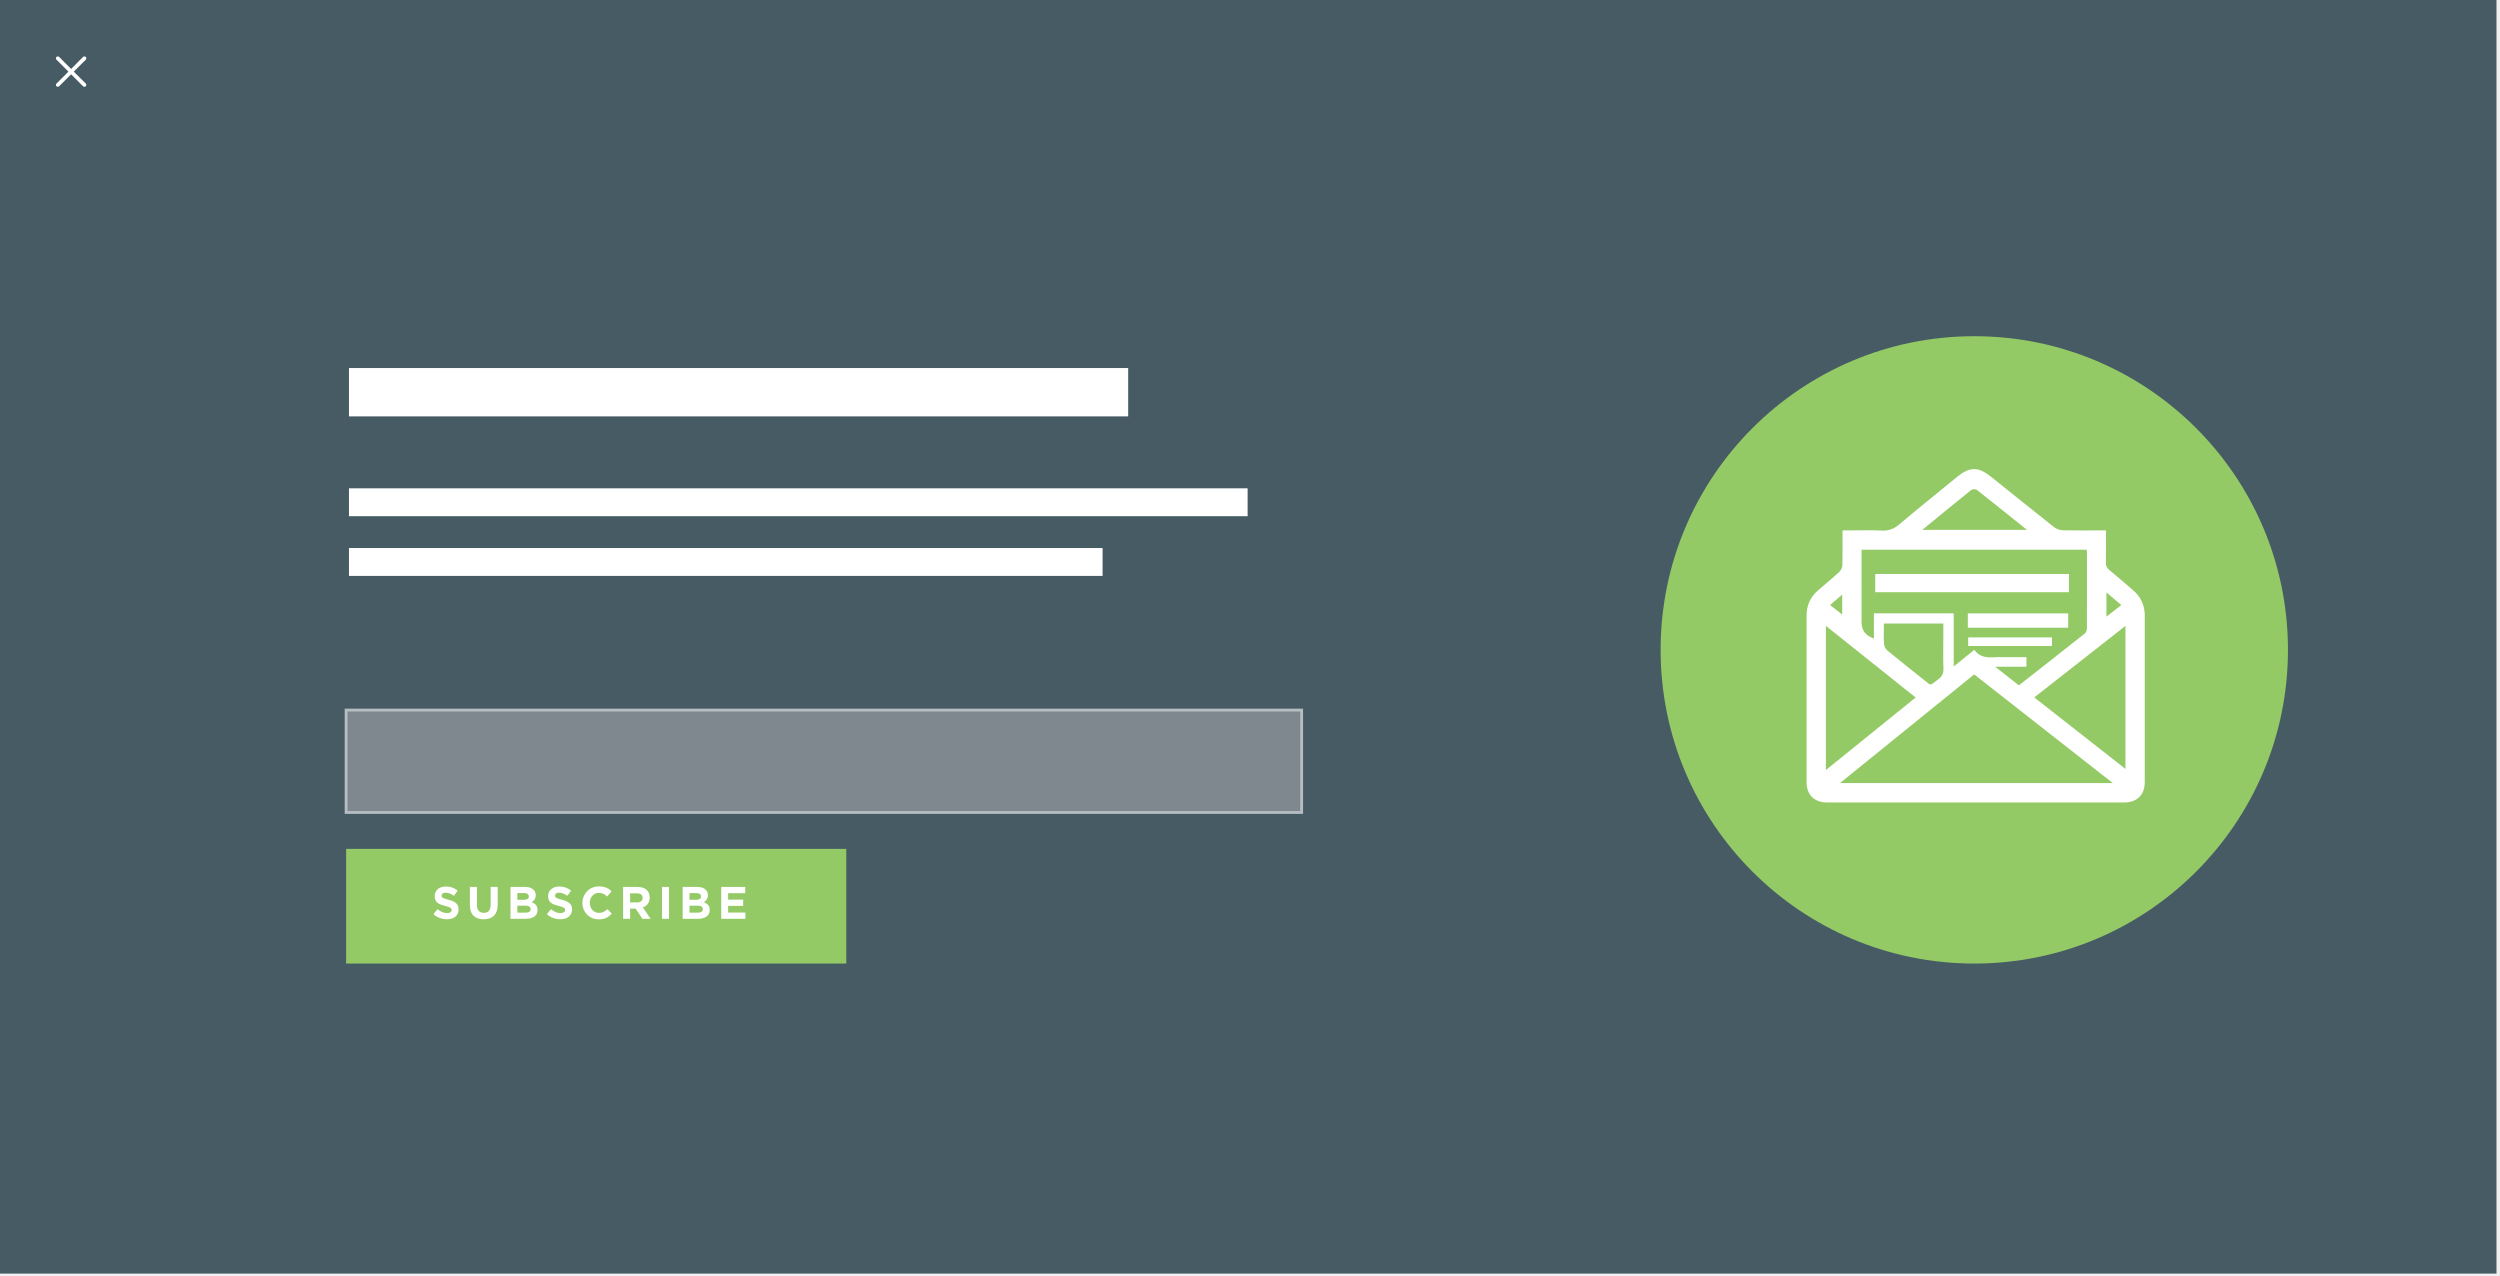
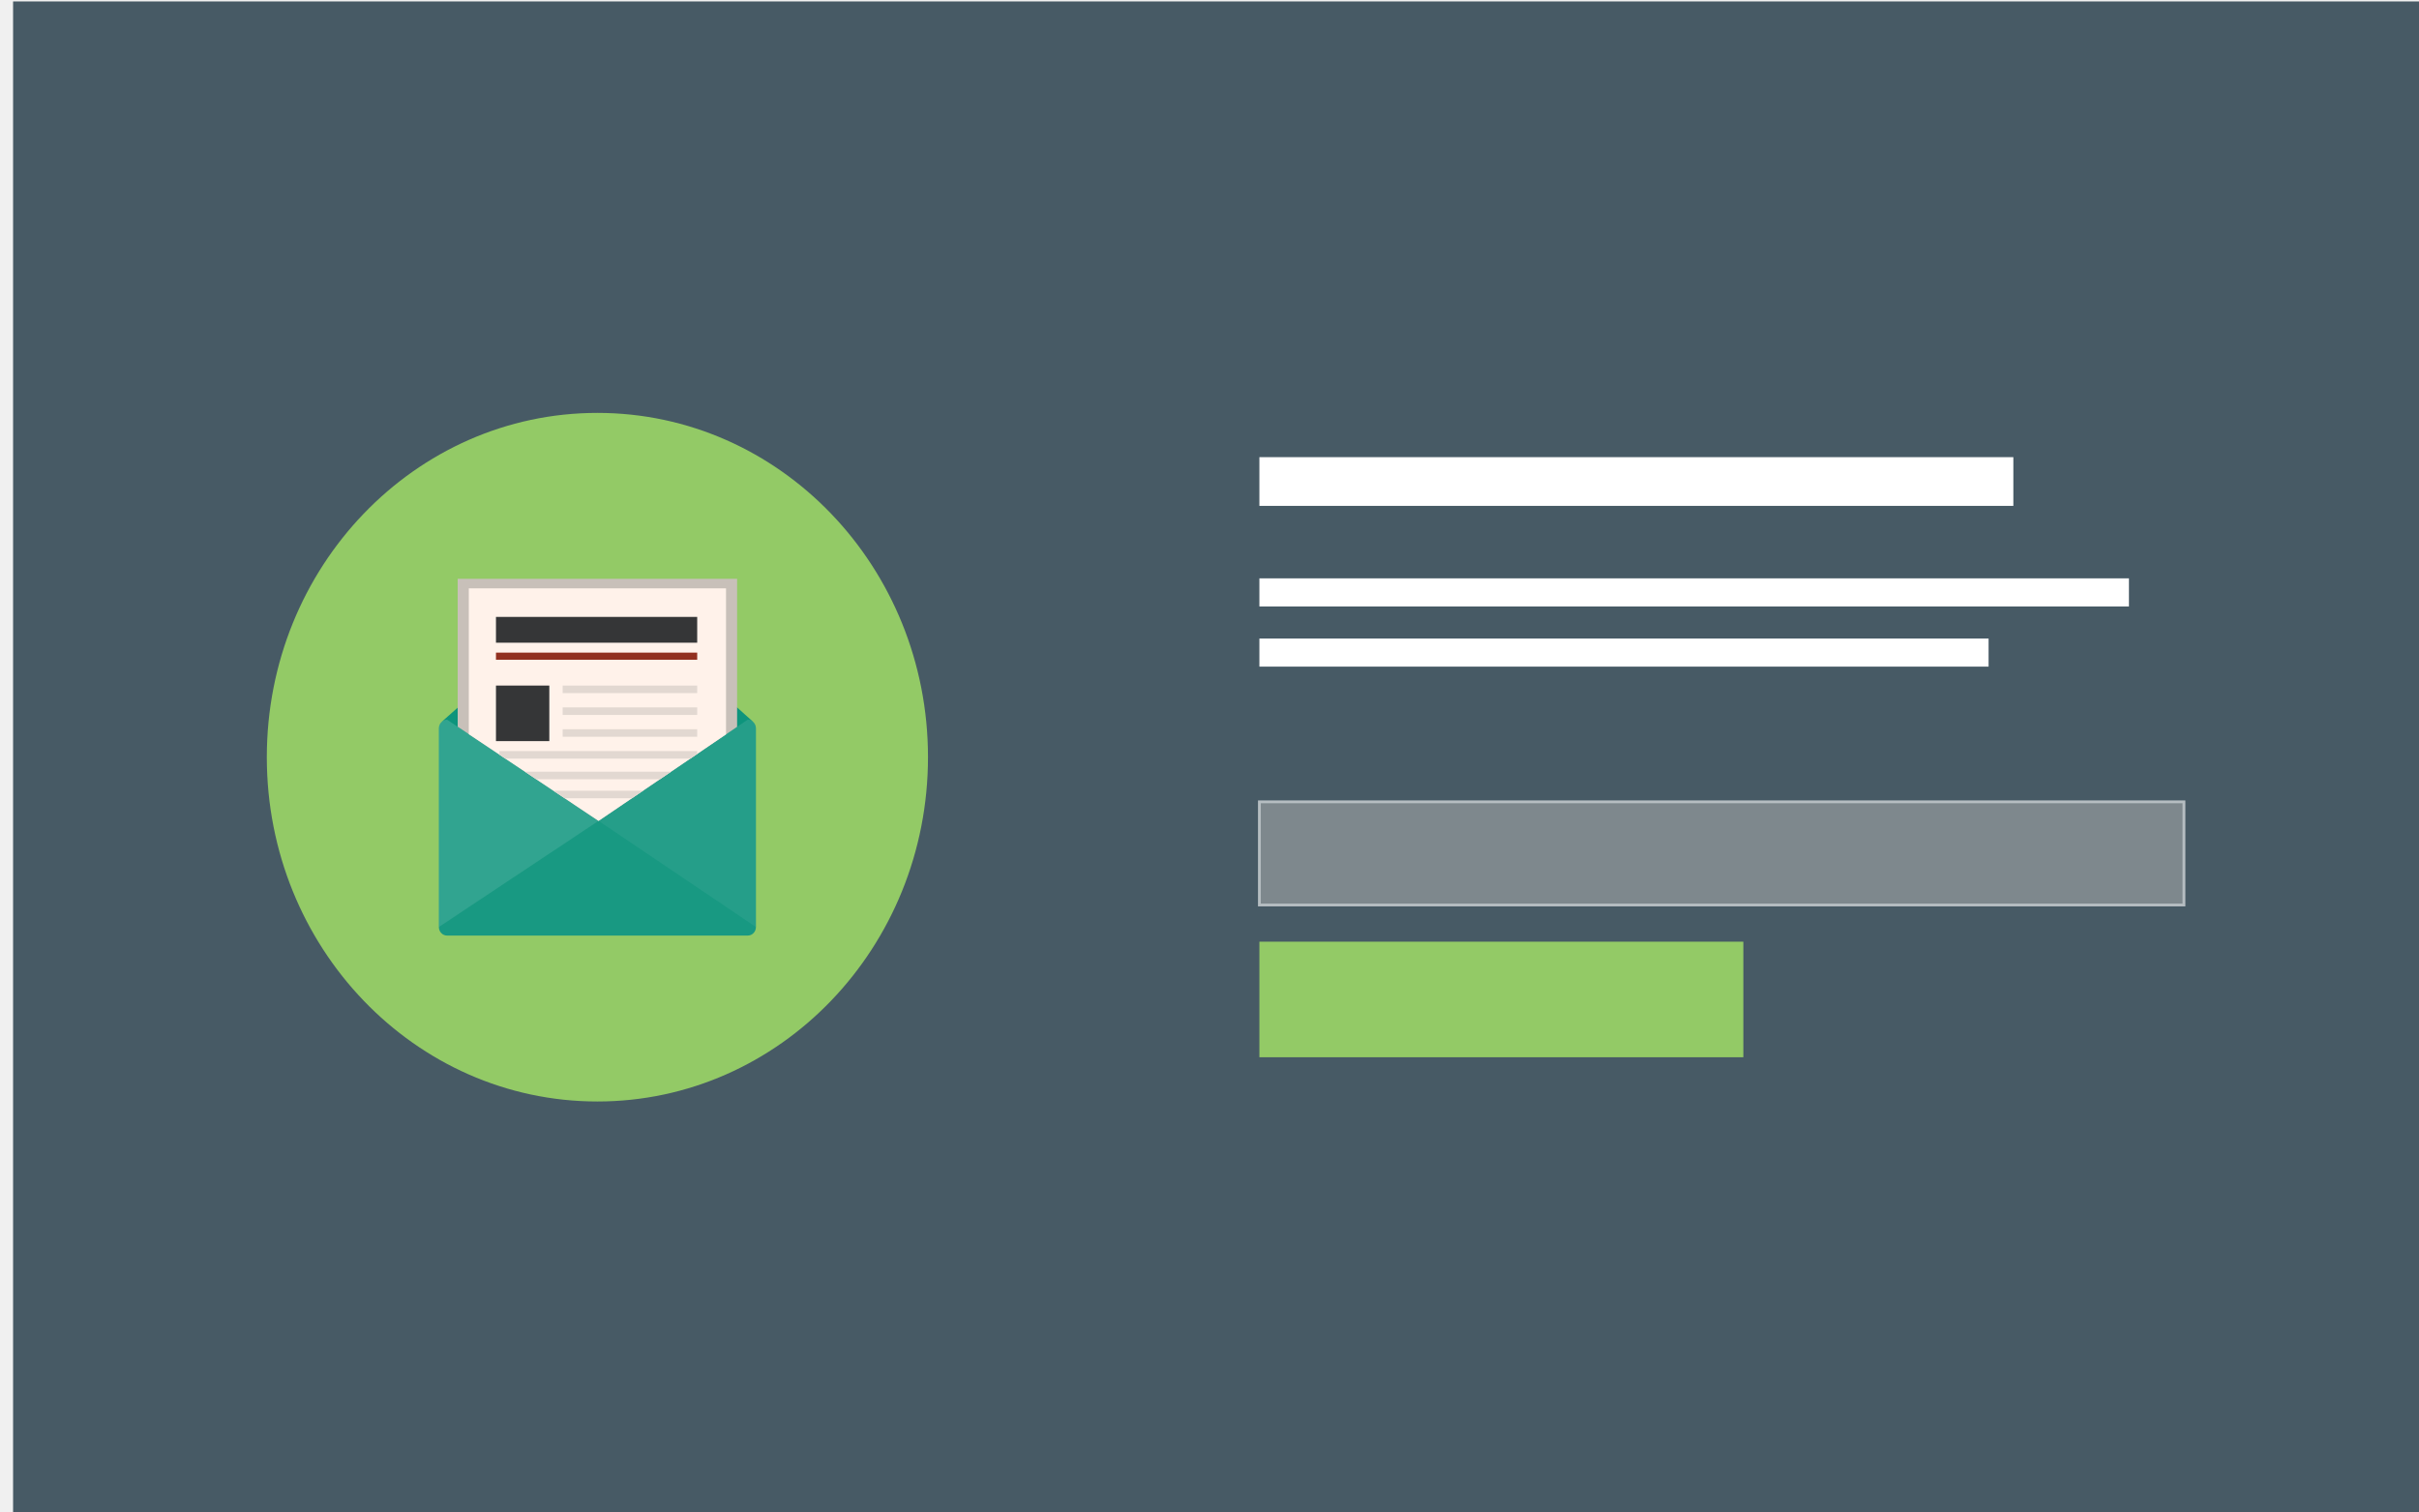
- <svg xmlns="http://www.w3.org/2000/svg" version="1.1" id="Layer_1" x="0px" y="0px" width="879.088px" height="448.542px" viewBox="0 0 879.088 448.542" enable-background="new 0 0 879.088 448.542" xml:space="preserve">
+ <svg xmlns="http://www.w3.org/2000/svg" version="1.1" id="Layer_1" x="0px" y="0px" width="160px" height="100px" viewBox="0 0 160 100" enable-background="new 0 0 160 100" xml:space="preserve">
  <g>
-     <rect x="-1.239" y="-0.696" fill="#475B65" width="879.089" height="448.542" />
-     <g enable-background="new    ">
-       <path fill="#FFFFFF" d="M30.158,20.031c0.125,0.125,0.188,0.281,0.188,0.469s-0.062,0.354-0.188,0.5l-4.219,4.188l4.219,4.188    c0.125,0.125,0.188,0.281,0.188,0.469s-0.062,0.344-0.188,0.469c-0.146,0.125-0.312,0.188-0.5,0.188s-0.344-0.062-0.469-0.188    l-4.188-4.188l-4.188,4.188c-0.125,0.125-0.281,0.188-0.469,0.188s-0.354-0.062-0.5-0.188c-0.125-0.125-0.188-0.281-0.188-0.469    s0.073-0.344,0.219-0.469l4.188-4.188L19.876,21c-0.146-0.146-0.219-0.312-0.219-0.5s0.062-0.344,0.188-0.469    c0.146-0.125,0.312-0.188,0.5-0.188s0.344,0.062,0.469,0.188l4.188,4.219l4.188-4.219c0.125-0.125,0.281-0.188,0.469-0.188    S30.012,19.906,30.158,20.031z" />
-     </g>
-     <g>
-       <rect x="122.708" y="129.415" fill="#FFFFFF" width="274" height="17" />
-       <rect x="122.708" y="171.709" fill="#FFFFFF" width="316" height="9.803" />
-       <rect x="122.708" y="192.709" fill="#FFFFFF" width="265" height="9.803" />
-     </g>
+     <rect x="0.865" y="0.095" fill="#475A65" width="160" height="100" />
    <g>
      <g>
-         <rect x="121.707" y="249.688" opacity="0.6" fill="#A5A7AA" stroke="#FFFFFF" stroke-miterlimit="10" enable-background="new    " width="336" height="36" />
+         <g>
+           <rect x="83.3" y="53.048" opacity="0.6" fill-rule="evenodd" clip-rule="evenodd" fill="#A4A7A9" stroke="#FFFFFF" stroke-width="0.186" stroke-miterlimit="10" width="61.153" height="6.825" />
+         </g>
+       </g>
+       <g>
+         <rect x="83.3" y="62.301" fill-rule="evenodd" clip-rule="evenodd" fill="#93CA66" width="32.01" height="7.645" />
+       </g>
+       <g>
+         <rect x="83.3" y="30.245" fill-rule="evenodd" clip-rule="evenodd" fill="#FFFFFF" width="49.869" height="3.223" />
+         <rect x="83.3" y="38.263" fill-rule="evenodd" clip-rule="evenodd" fill="#FFFFFF" width="57.514" height="1.859" />
+         <rect x="83.3" y="42.245" fill-rule="evenodd" clip-rule="evenodd" fill="#FFFFFF" width="48.231" height="1.858" />
      </g>
    </g>
    <g>
-       <rect x="121.707" y="298.498" fill="#94CA66" width="175.875" height="40.32" />
+       <ellipse fill="#93CA66" cx="39.514" cy="50.095" rx="21.866" ry="22.778" />
      <g>
-         <g enable-background="new    ">
-           <path fill="#FFFFFF" d="M157.158,323.244c-0.854,0-1.691-0.146-2.512-0.44c-0.821-0.293-1.568-0.744-2.24-1.352l1.456-1.744      c0.512,0.416,1.037,0.747,1.576,0.992s1.128,0.368,1.768,0.368c0.512,0,0.909-0.094,1.192-0.28s0.424-0.445,0.424-0.776v-0.031      c0-0.16-0.03-0.302-0.088-0.425c-0.059-0.122-0.17-0.237-0.336-0.344s-0.395-0.213-0.688-0.32      c-0.293-0.106-0.675-0.218-1.144-0.336c-0.565-0.138-1.077-0.293-1.536-0.464c-0.459-0.17-0.848-0.381-1.168-0.632      c-0.32-0.25-0.568-0.562-0.744-0.936c-0.176-0.374-0.264-0.838-0.264-1.393v-0.032c0-0.512,0.095-0.973,0.286-1.384      c0.191-0.41,0.458-0.765,0.803-1.063c0.344-0.299,0.756-0.528,1.234-0.688s1.005-0.24,1.582-0.24      c0.821,0,1.576,0.123,2.264,0.368c0.688,0.246,1.32,0.598,1.896,1.057l-1.28,1.855c-0.501-0.341-0.992-0.61-1.472-0.808      s-0.96-0.296-1.44-0.296s-0.84,0.093-1.08,0.279c-0.24,0.188-0.36,0.419-0.36,0.696v0.032c0,0.182,0.035,0.339,0.104,0.472      c0.069,0.134,0.194,0.254,0.376,0.36c0.181,0.106,0.429,0.208,0.744,0.304c0.314,0.096,0.712,0.208,1.192,0.336      c0.565,0.149,1.069,0.317,1.512,0.504c0.443,0.187,0.816,0.411,1.12,0.672c0.304,0.262,0.533,0.568,0.688,0.92      c0.155,0.353,0.232,0.773,0.232,1.265v0.032c0,0.555-0.101,1.048-0.302,1.479c-0.202,0.432-0.482,0.795-0.843,1.088      c-0.36,0.294-0.791,0.518-1.29,0.672S157.766,323.244,157.158,323.244z" />
-           <path fill="#FFFFFF" d="M170.086,323.259c-1.504,0-2.688-0.416-3.552-1.248c-0.864-0.832-1.296-2.074-1.296-3.728v-6.4h2.464      v6.336c0,0.918,0.213,1.608,0.64,2.072s1.019,0.696,1.776,0.696s1.35-0.225,1.776-0.672c0.426-0.448,0.64-1.12,0.64-2.017      v-6.416h2.464v6.32c0,0.854-0.115,1.595-0.344,2.224c-0.229,0.63-0.558,1.155-0.984,1.576c-0.427,0.422-0.944,0.736-1.552,0.944      S170.833,323.259,170.086,323.259z" />
-           <path fill="#FFFFFF" d="M179.51,311.883h5.19c1.289,0,2.263,0.331,2.923,0.992c0.511,0.512,0.767,1.146,0.767,1.904v0.031      c0,0.32-0.04,0.604-0.119,0.849c-0.08,0.245-0.186,0.467-0.318,0.664c-0.132,0.197-0.286,0.37-0.461,0.52      c-0.175,0.149-0.363,0.277-0.564,0.384c0.647,0.246,1.157,0.579,1.529,1c0.372,0.422,0.558,1.006,0.558,1.753v0.031      c0,0.513-0.099,0.96-0.295,1.345c-0.197,0.384-0.479,0.703-0.847,0.96c-0.367,0.256-0.809,0.447-1.326,0.575      s-1.089,0.192-1.717,0.192h-5.319V311.883z M185.958,315.196c0-0.374-0.139-0.659-0.416-0.856s-0.677-0.296-1.2-0.296h-2.432      v2.368h2.272c0.544,0,0.976-0.094,1.296-0.28s0.48-0.488,0.48-0.904V315.196z M186.582,319.675c0-0.373-0.144-0.669-0.432-0.888      s-0.752-0.328-1.392-0.328h-2.848v2.464h2.928c0.544,0,0.971-0.099,1.28-0.296c0.309-0.197,0.464-0.504,0.464-0.92V319.675z" />
-           <path fill="#FFFFFF" d="M197.045,323.244c-0.854,0-1.691-0.146-2.512-0.44c-0.821-0.293-1.568-0.744-2.24-1.352l1.456-1.744      c0.512,0.416,1.037,0.747,1.576,0.992s1.128,0.368,1.768,0.368c0.512,0,0.909-0.094,1.192-0.28s0.424-0.445,0.424-0.776v-0.031      c0-0.16-0.03-0.302-0.088-0.425c-0.059-0.122-0.17-0.237-0.336-0.344s-0.395-0.213-0.688-0.32      c-0.293-0.106-0.675-0.218-1.144-0.336c-0.565-0.138-1.077-0.293-1.536-0.464c-0.459-0.17-0.848-0.381-1.168-0.632      c-0.32-0.25-0.568-0.562-0.744-0.936c-0.176-0.374-0.264-0.838-0.264-1.393v-0.032c0-0.512,0.095-0.973,0.286-1.384      c0.191-0.41,0.458-0.765,0.803-1.063c0.344-0.299,0.756-0.528,1.234-0.688s1.005-0.24,1.582-0.24      c0.821,0,1.576,0.123,2.264,0.368c0.688,0.246,1.32,0.598,1.896,1.057l-1.28,1.855c-0.501-0.341-0.992-0.61-1.472-0.808      s-0.96-0.296-1.44-0.296s-0.84,0.093-1.08,0.279c-0.24,0.188-0.36,0.419-0.36,0.696v0.032c0,0.182,0.035,0.339,0.104,0.472      c0.069,0.134,0.194,0.254,0.376,0.36c0.181,0.106,0.429,0.208,0.744,0.304c0.314,0.096,0.712,0.208,1.192,0.336      c0.565,0.149,1.069,0.317,1.512,0.504c0.443,0.187,0.816,0.411,1.12,0.672c0.304,0.262,0.533,0.568,0.688,0.92      c0.155,0.353,0.232,0.773,0.232,1.265v0.032c0,0.555-0.101,1.048-0.302,1.479c-0.202,0.432-0.482,0.795-0.843,1.088      c-0.36,0.294-0.791,0.518-1.29,0.672S197.653,323.244,197.045,323.244z" />
-           <path fill="#FFFFFF" d="M210.549,323.276c-0.821,0-1.584-0.149-2.288-0.448c-0.704-0.299-1.312-0.707-1.824-1.225      c-0.512-0.517-0.912-1.128-1.2-1.831c-0.288-0.704-0.432-1.456-0.432-2.257v-0.031c0-0.801,0.144-1.55,0.432-2.248      c0.288-0.699,0.688-1.312,1.2-1.841c0.512-0.527,1.125-0.943,1.84-1.247c0.715-0.305,1.504-0.456,2.368-0.456      c0.522,0,1,0.042,1.432,0.128c0.432,0.085,0.824,0.202,1.176,0.352s0.677,0.331,0.976,0.544      c0.298,0.214,0.576,0.448,0.832,0.704l-1.568,1.808c-0.438-0.395-0.883-0.703-1.336-0.928c-0.454-0.224-0.963-0.336-1.528-0.336      c-0.469,0-0.904,0.091-1.304,0.272c-0.4,0.182-0.744,0.432-1.032,0.752c-0.288,0.319-0.512,0.69-0.672,1.111      c-0.16,0.422-0.24,0.872-0.24,1.353v0.032c0,0.479,0.08,0.934,0.24,1.359c0.16,0.427,0.381,0.8,0.664,1.12      c0.282,0.32,0.624,0.573,1.024,0.76c0.4,0.188,0.84,0.28,1.32,0.28c0.64,0,1.181-0.117,1.624-0.352      c0.442-0.234,0.883-0.555,1.32-0.96l1.568,1.584c-0.288,0.31-0.587,0.586-0.896,0.832c-0.31,0.245-0.648,0.456-1.016,0.632      s-0.771,0.31-1.208,0.399C211.584,323.23,211.094,323.276,210.549,323.276z" />
-           <path fill="#FFFFFF" d="M219.109,311.883h5.12c1.418,0,2.507,0.379,3.264,1.136c0.64,0.641,0.96,1.494,0.96,2.561v0.032      c0,0.906-0.222,1.646-0.664,2.216c-0.443,0.57-1.021,0.989-1.736,1.256l2.736,4h-2.88l-2.4-3.584h-1.936v3.584h-2.464V311.883z       M224.069,317.324c0.608,0,1.074-0.144,1.4-0.43c0.325-0.287,0.488-0.669,0.488-1.146v-0.032c0-0.53-0.17-0.929-0.512-1.193      c-0.342-0.266-0.816-0.398-1.424-0.398h-2.448v3.2H224.069z" />
-           <path fill="#FFFFFF" d="M232.789,311.883h2.464v11.2h-2.464V311.883z" />
-           <path fill="#FFFFFF" d="M240.053,311.883h5.19c1.289,0,2.263,0.331,2.923,0.992c0.511,0.512,0.767,1.146,0.767,1.904v0.031      c0,0.32-0.04,0.604-0.119,0.849c-0.08,0.245-0.186,0.467-0.318,0.664c-0.132,0.197-0.286,0.37-0.461,0.52      c-0.175,0.149-0.363,0.277-0.564,0.384c0.647,0.246,1.157,0.579,1.529,1c0.372,0.422,0.558,1.006,0.558,1.753v0.031      c0,0.513-0.099,0.96-0.295,1.345c-0.197,0.384-0.479,0.703-0.847,0.96c-0.367,0.256-0.809,0.447-1.326,0.575      s-1.089,0.192-1.717,0.192h-5.319V311.883z M246.501,315.196c0-0.374-0.139-0.659-0.416-0.856s-0.677-0.296-1.2-0.296h-2.432      v2.368h2.272c0.544,0,0.976-0.094,1.296-0.28s0.48-0.488,0.48-0.904V315.196z M247.125,319.675c0-0.373-0.144-0.669-0.432-0.888      s-0.752-0.328-1.392-0.328h-2.848v2.464h2.928c0.544,0,0.971-0.099,1.28-0.296c0.309-0.197,0.464-0.504,0.464-0.92V319.675z" />
-           <path fill="#FFFFFF" d="M253.605,311.883h8.432v2.192h-6v2.271h5.28v2.192h-5.28v2.352h6.08v2.192h-8.512V311.883z" />
+         <path fill="#0D947C" d="M50,61.33V48.18c0-0.177-0.081-0.334-0.204-0.438H49.8l-10.21-9.161l-10.362,9.161h0.004     c-0.123,0.104-0.204,0.261-0.204,0.438v13.15c0,0.312,0.245,0.566,0.544,0.566h19.884C49.756,61.896,50,61.643,50,61.33L50,61.33     z" />
+         <g>
+           <path opacity="0.05" fill="#FFFFFF" d="M50,61.33c0,0.312-0.245,0.566-0.544,0.566H29.572c-0.3,0-0.544-0.254-0.544-0.566      l10.562-7.021L50,61.33z" />
+           <path opacity="0.15" fill="#FFFFFF" d="M29.028,61.33V48.18c0-0.312,0.245-0.567,0.544-0.567l10.018,6.695L29.028,61.33z" />
+           <path opacity="0.1" fill="#FFFFFF" d="M50,61.33V48.18c0-0.312-0.245-0.568-0.544-0.568l-9.866,6.696L50,61.33z" />
+         </g>
+         <g>
+           <polygon fill="#C8C0B9" points="39.59,54.309 48.755,48.087 48.755,38.292 30.272,38.292 30.272,48.08     " />
+           <polygon fill="#FFF2EA" points="39.59,54.309 48.021,48.586 48.021,38.923 31.007,38.923 31.007,48.572     " />
+           <rect x="32.805" y="40.814" fill="#353637" width="13.31" height="1.707" />
+           <rect x="32.805" y="43.177" fill="#92301F" width="13.31" height="0.473" />
+           <rect x="32.805" y="45.356" fill="#353637" width="3.528" height="3.676" />
+           <rect x="37.216" y="45.356" fill="#E2D8D1" width="8.899" height="0.5" />
+           <rect x="37.216" y="46.8" fill="#E2D8D1" width="8.899" height="0.5" />
+           <rect x="37.216" y="48.244" fill="#E2D8D1" width="8.899" height="0.5" />
+           <polygon fill="#E2D8D1" points="33.423,50.187 45.663,50.187 46.115,49.881 46.115,49.688 33.032,49.688 33.032,49.925     " />
+           <polygon fill="#E2D8D1" points="35.467,51.554 43.649,51.554 44.385,51.055 34.721,51.055     " />
+           <polygon fill="#E2D8D1" points="37.351,52.812 41.794,52.812 42.53,52.312 36.604,52.312     " />
        </g>
      </g>
    </g>
-     <circle fill="#94CA66" cx="694.229" cy="228.521" r="110.298" />
-     <g>
-       <path fill="#FFFFFF" d="M754.174,216.438c-0.003-3.561-1.359-6.548-4.084-8.881c-2.784-2.385-5.544-4.797-8.376-7.124    c-0.854-0.702-1.229-1.408-1.207-2.538c0.076-3.717,0.028-7.435,0.028-11.385c-0.78,0-1.414,0-2.049,0    c-4.376,0-8.753,0.066-13.125-0.049c-1.022-0.025-2.217-0.426-3.016-1.056c-7.428-5.854-14.783-11.8-22.162-17.714    c-4.545-3.642-7.549-3.642-12.012,0.006c-6.772,5.537-13.59,11.022-20.277,16.662c-1.879,1.585-3.733,2.334-6.216,2.205    c-3.892-0.203-7.802-0.055-11.704-0.055c-0.635,0-1.27,0-2.077,0c0,4.226,0.062,8.233-0.05,12.236    c-0.022,0.808-0.494,1.807-1.092,2.357c-2.429,2.246-4.992,4.345-7.496,6.512c-2.66,2.301-3.994,5.248-3.996,8.74    c-0.021,19.571-0.029,39.144,0.002,58.716c0.009,4.486,2.755,7.11,7.256,7.111c34.767,0.005,69.535,0.005,104.304,0    c4.615,0,7.337-2.611,7.344-7.207C754.198,255.464,754.189,235.953,754.174,216.438z M740.694,208.317    c1.76,1.492,3.413,2.894,5.235,4.439c-1.788,1.396-3.4,2.656-5.235,4.089C740.694,213.964,740.694,211.321,740.694,208.317z     M693.124,172.313c0.427-0.342,1.563-0.393,1.973-0.072c5.816,4.552,11.563,9.188,17.656,14.071c-12.396,0-24.417,0-36.801,0    C681.846,181.483,687.45,176.857,693.124,172.313z M654.582,195.364c0-0.646,0-1.29,0-2.063c26.4,0,52.679,0,79.177,0    c0.038,0.562,0.097,1.024,0.097,1.487c0.007,8.691,0.02,17.383-0.023,26.074c-0.004,0.625-0.232,1.486-0.674,1.838    c-7.678,6.104-15.404,12.145-23.243,18.295c-2.658-2.086-5.277-4.14-8.343-6.545c3.986,0,7.435,0,10.992,0c0-1.197,0-2.17,0-3.373    c-2.707,0-5.346,0-7.982,0c-1.006,0-2.016-0.066-3.016,0.014c-2.802,0.224-5.447,0.039-7.336-2.569    c-2.423,1.954-4.709,3.798-7.236,5.835c0-6.359,0-12.461,0-18.699c-9.424,0-18.666,0-28.055,0c0,2.955,0,5.886,0,8.866    c-2.979-1.015-4.356-2.878-4.356-5.745C654.582,210.974,654.582,203.168,654.582,195.364z M683.384,235.041    c0.074,1.727-0.471,2.822-1.848,3.83c-3.199,2.34-2.183,2.44-5.191,0.053c-4.26-3.381-8.525-6.752-12.715-10.219    c-0.613-0.506-1.092-1.498-1.146-2.299c-0.15-2.292-0.054-4.601-0.054-7.138c7.011,0,13.847,0,20.91,0c0,1.874,0,3.681,0,5.488    C683.341,228.185,683.236,231.619,683.384,235.041z M647.786,209.07c0,2.442,0,4.573,0,7.036    c-1.449-1.139-2.753-2.162-4.273-3.357C644.945,211.516,646.256,210.388,647.786,209.07z M642.051,270.769    c0-16.977,0-33.643,0-50.695c10.57,8.439,20.962,16.735,31.555,25.191C663.021,253.819,652.651,262.201,642.051,270.769z     M647.011,275.354c15.871-12.854,31.502-25.511,47.185-38.21c16.197,12.699,32.319,25.339,48.737,38.21    C710.85,275.354,679.12,275.354,647.011,275.354z M747.385,270.38c-10.779-8.451-21.316-16.711-32.072-25.143    c10.721-8.406,21.279-16.688,32.072-25.152C747.385,236.944,747.385,253.49,747.385,270.38z" />
-       <path fill="#FFFFFF" d="M727.532,201.829c-22.849,0-45.5,0-68.142,0c0,2.237,0,4.332,0,6.416c22.774,0,45.424,0,68.142,0    C727.532,206.063,727.532,204.017,727.532,201.829z" />
-       <path fill="#FFFFFF" d="M691.958,220.729c11.877,0,23.586,0,35.289,0c0-1.773,0-3.396,0-5.047c-11.824,0-23.535,0-35.289,0    C691.958,217.411,691.958,218.993,691.958,220.729z" />
-       <path fill="#FFFFFF" d="M692.078,227.158c9.908,0,19.669,0,29.46,0c0-1.096,0-2.019,0-3.026c-9.978,0-19.742,0-29.46,0    C692.078,225.255,692.078,226.222,692.078,227.158z" />
-     </g>
  </g>
</svg>
